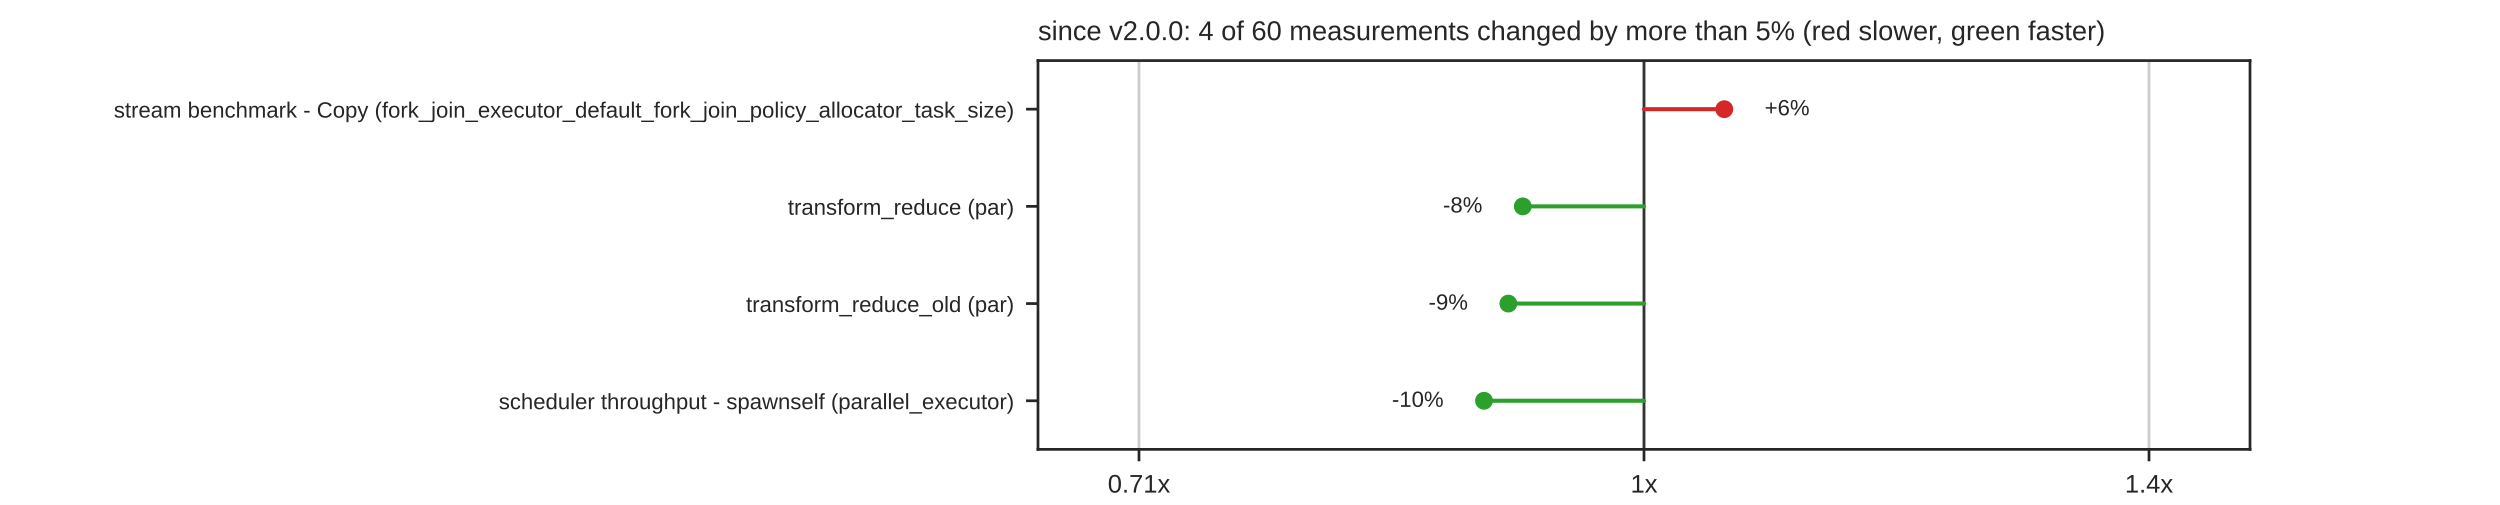
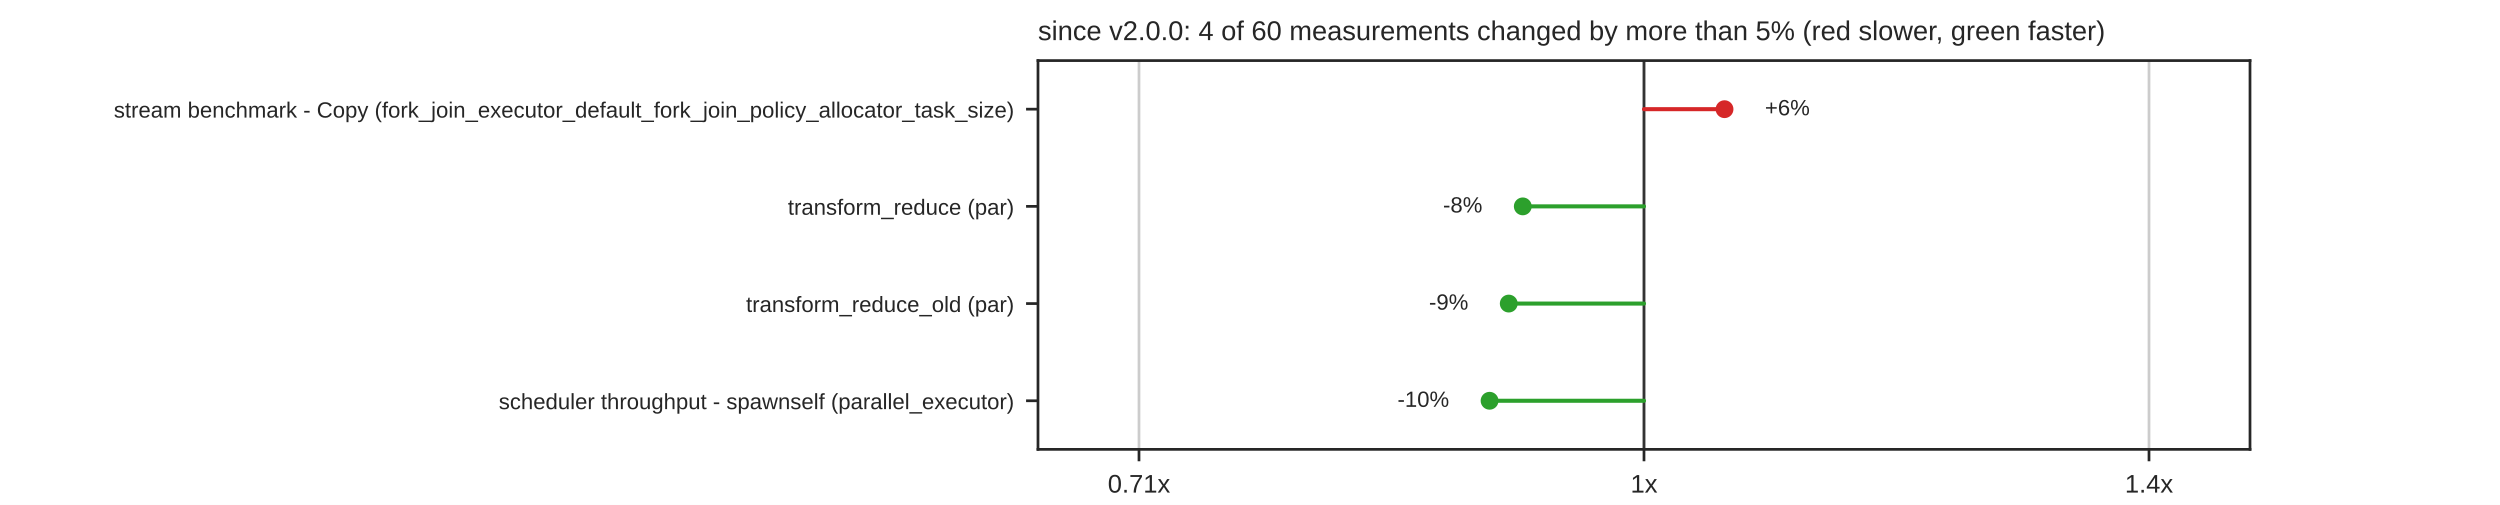
<svg xmlns="http://www.w3.org/2000/svg" xmlns:xlink="http://www.w3.org/1999/xlink" width="734.4pt" height="148.32pt" viewBox="0 0 734.4 148.32" version="1.1">
  <defs>
    <style type="text/css">*{stroke-linejoin: round; stroke-linecap: butt}</style>
  </defs>
  <g id="figure_1">
    <g id="patch_1">
      <path d="M 0 148.32  L 734.4 148.32  L 734.4 0  L 0 0  z " style="fill: #ffffff" />
    </g>
    <g id="axes_1">
      <g id="patch_2">
        <path d="M 304.92 132.005  L 660.96 132.005  L 660.96 17.798  L 304.92 17.798  z " style="fill: #ffffff" />
      </g>
      <g id="matplotlib.axis_1">
        <g id="xtick_1">
          <g id="line2d_1">
            <path d="M 334.59 132.005  L 334.59 17.798  " clip-path="url(#p85da25dd6e)" style="fill: none; stroke: #cccccc; stroke-width: 0.8; stroke-linecap: round" />
          </g>
          <g id="line2d_2">
            <defs>
              <path id="mdfc5214045" d="M 0 0  L 0 3.5  " style="stroke: #262626; stroke-width: 0.8" />
            </defs>
            <g>
              <use xlink:href="#mdfc5214045" x="334.59" y="132.005" style="fill: #262626; stroke: #262626; stroke-width: 0.8" />
            </g>
          </g>
          <g id="text_1">
            <text style="fill: #262626; font: 7.5px 'Arial', 'DejaVu Sans', 'Liberation Sans', 'Bitstream Vera Sans', sans-serif; text-anchor: middle" x="334.59" y="144.704" transform="rotate(-0 334.59 144.7036)">0.71x</text>
          </g>
        </g>
        <g id="xtick_2">
          <g id="line2d_3">
            <path d="M 482.94 132.005  L 482.94 17.798  " clip-path="url(#p85da25dd6e)" style="fill: none; stroke: #cccccc; stroke-width: 0.8; stroke-linecap: round" />
          </g>
          <g id="line2d_4">
            <g>
              <use xlink:href="#mdfc5214045" x="482.94" y="132.005" style="fill: #262626; stroke: #262626; stroke-width: 0.8" />
            </g>
          </g>
          <g id="text_2">
            <text style="fill: #262626; font: 7.5px 'Arial', 'DejaVu Sans', 'Liberation Sans', 'Bitstream Vera Sans', sans-serif; text-anchor: middle" x="482.94" y="144.704" transform="rotate(-0 482.94 144.7036)">1x</text>
          </g>
        </g>
        <g id="xtick_3">
          <g id="line2d_5">
            <path d="M 631.29 132.005  L 631.29 17.798  " clip-path="url(#p85da25dd6e)" style="fill: none; stroke: #cccccc; stroke-width: 0.8; stroke-linecap: round" />
          </g>
          <g id="line2d_6">
            <g>
              <use xlink:href="#mdfc5214045" x="631.29" y="132.005" style="fill: #262626; stroke: #262626; stroke-width: 0.8" />
            </g>
          </g>
          <g id="text_3">
            <text style="fill: #262626; font: 7.5px 'Arial', 'DejaVu Sans', 'Liberation Sans', 'Bitstream Vera Sans', sans-serif; text-anchor: middle" x="631.29" y="144.704" transform="rotate(-0 631.29 144.7036)">1.4x</text>
          </g>
        </g>
      </g>
      <g id="matplotlib.axis_2">
        <g id="ytick_1">
          <g id="line2d_7">
            <defs>
              <path id="m414165cd4d" d="M 0 0  L -3.5 0  " style="stroke: #262626; stroke-width: 0.8" />
            </defs>
            <g>
              <use xlink:href="#m414165cd4d" x="304.92" y="32.074" style="fill: #262626; stroke: #262626; stroke-width: 0.8" />
            </g>
          </g>
          <g id="text_4">
            <text style="fill: #262626; font: 6.5px 'Arial', 'DejaVu Sans', 'Liberation Sans', 'Bitstream Vera Sans', sans-serif; text-anchor: end" x="297.92" y="34.544" transform="rotate(-0 297.92 34.54369)">stream benchmark - Copy (fork_join_executor_default_fork_join_policy_allocator_task_size)</text>
          </g>
        </g>
        <g id="ytick_2">
          <g id="line2d_8">
            <g>
              <use xlink:href="#m414165cd4d" x="304.92" y="60.626" style="fill: #262626; stroke: #262626; stroke-width: 0.8" />
            </g>
          </g>
          <g id="text_5">
            <text style="fill: #262626; font: 6.5px 'Arial', 'DejaVu Sans', 'Liberation Sans', 'Bitstream Vera Sans', sans-serif; text-anchor: end" x="297.92" y="63.095" transform="rotate(-0 297.92 63.09529)">transform_reduce (par)</text>
          </g>
        </g>
        <g id="ytick_3">
          <g id="line2d_9">
            <g>
              <use xlink:href="#m414165cd4d" x="304.92" y="89.177" style="fill: #262626; stroke: #262626; stroke-width: 0.8" />
            </g>
          </g>
          <g id="text_6">
            <text style="fill: #262626; font: 6.5px 'Arial', 'DejaVu Sans', 'Liberation Sans', 'Bitstream Vera Sans', sans-serif; text-anchor: end" x="297.92" y="91.647" transform="rotate(-0 297.92 91.64689)">transform_reduce_old (par)</text>
          </g>
        </g>
        <g id="ytick_4">
          <g id="line2d_10">
            <g>
              <use xlink:href="#m414165cd4d" x="304.92" y="117.729" style="fill: #262626; stroke: #262626; stroke-width: 0.8" />
            </g>
          </g>
          <g id="text_7">
            <text style="fill: #262626; font: 6.5px 'Arial', 'DejaVu Sans', 'Liberation Sans', 'Bitstream Vera Sans', sans-serif; text-anchor: end" x="297.92" y="120.198" transform="rotate(-0 297.92 120.1985)">scheduler throughput - spawnself (parallel_executor)</text>
          </g>
        </g>
      </g>
      <g id="line2d_11">
        <path d="M 482.94 132.005  L 482.94 17.798  " clip-path="url(#p85da25dd6e)" style="fill: none; stroke: #333333; stroke-width: 0.8; stroke-linecap: round" />
      </g>
      <g id="line2d_12">
-         <path d="M 482.94 32.074  L 506.525 32.074  " clip-path="url(#p85da25dd6e)" style="fill: none; stroke: #d62728; stroke-width: 1.2; stroke-linecap: round" />
+         <path d="M 482.94 32.074  L 506.596 32.074  " clip-path="url(#p85da25dd6e)" style="fill: none; stroke: #d62728; stroke-width: 1.2; stroke-linecap: round" />
      </g>
      <g id="line2d_13">
        <path d="M 482.94 60.626  L 447.333 60.626  " clip-path="url(#p85da25dd6e)" style="fill: none; stroke: #2ca02c; stroke-width: 1.2; stroke-linecap: round" />
      </g>
      <g id="line2d_14">
-         <path d="M 482.94 89.177  L 443.094 89.177  " clip-path="url(#p85da25dd6e)" style="fill: none; stroke: #2ca02c; stroke-width: 1.2; stroke-linecap: round" />
+         <path d="M 482.94 89.177  L 443.212 89.177  " clip-path="url(#p85da25dd6e)" style="fill: none; stroke: #2ca02c; stroke-width: 1.2; stroke-linecap: round" />
      </g>
      <g id="line2d_15">
-         <path d="M 482.94 117.729  L 435.943 117.729  " clip-path="url(#p85da25dd6e)" style="fill: none; stroke: #2ca02c; stroke-width: 1.2; stroke-linecap: round" />
+         <path d="M 482.94 117.729  L 437.577 117.729  " clip-path="url(#p85da25dd6e)" style="fill: none; stroke: #2ca02c; stroke-width: 1.2; stroke-linecap: round" />
      </g>
      <g id="patch_3">
        <path d="M 304.92 132.005  L 304.92 17.798  " style="fill: none; stroke: #262626; stroke-width: 0.8; stroke-linejoin: miter; stroke-linecap: square" />
      </g>
      <g id="patch_4">
        <path d="M 660.96 132.005  L 660.96 17.798  " style="fill: none; stroke: #262626; stroke-width: 0.8; stroke-linejoin: miter; stroke-linecap: square" />
      </g>
      <g id="patch_5">
        <path d="M 304.92 132.005  L 660.96 132.005  " style="fill: none; stroke: #262626; stroke-width: 0.8; stroke-linejoin: miter; stroke-linecap: square" />
      </g>
      <g id="patch_6">
        <path d="M 304.92 17.798  L 660.96 17.798  " style="fill: none; stroke: #262626; stroke-width: 0.8; stroke-linejoin: miter; stroke-linecap: square" />
      </g>
      <g id="PathCollection_1">
        <defs>
          <path id="m8968767a60" d="M 0 2.121  C 0.563 2.121 1.102 1.898 1.5 1.5  C 1.898 1.102 2.121 0.563 2.121 0  C 2.121 -0.563 1.898 -1.102 1.5 -1.5  C 1.102 -1.898 0.563 -2.121 0 -2.121  C -0.563 -2.121 -1.102 -1.898 -1.5 -1.5  C -1.898 -1.102 -2.121 -0.563 -2.121 0  C -2.121 0.563 -1.898 1.102 -1.5 1.5  C -1.102 1.898 -0.563 2.121 0 2.121  z " style="stroke: #d62728" />
        </defs>
        <g clip-path="url(#p85da25dd6e)">
-           <use xlink:href="#m8968767a60" x="506.525" y="32.074" style="fill: #d62728; stroke: #d62728" />
+           <use xlink:href="#m8968767a60" x="506.596" y="32.074" style="fill: #d62728; stroke: #d62728" />
        </g>
      </g>
      <g id="text_8">
-         <text style="fill: #262626; font: 6.5px 'Arial', 'DejaVu Sans', 'Liberation Sans', 'Bitstream Vera Sans', sans-serif; text-anchor: start" x="518.393" y="33.868" transform="rotate(-0 518.3925 33.86779)">+6%</text>
+         <text style="fill: #262626; font: 6.5px 'Arial', 'DejaVu Sans', 'Liberation Sans', 'Bitstream Vera Sans', sans-serif; text-anchor: start" x="518.464" y="33.868" transform="rotate(-0 518.4637 33.86779)">+6%</text>
      </g>
      <g id="PathCollection_2">
        <defs>
          <path id="m7978cd0e5a" d="M 0 2.121  C 0.563 2.121 1.102 1.898 1.5 1.5  C 1.898 1.102 2.121 0.563 2.121 0  C 2.121 -0.563 1.898 -1.102 1.5 -1.5  C 1.102 -1.898 0.563 -2.121 0 -2.121  C -0.563 -2.121 -1.102 -1.898 -1.5 -1.5  C -1.898 -1.102 -2.121 -0.563 -2.121 0  C -2.121 0.563 -1.898 1.102 -1.5 1.5  C -1.102 1.898 -0.563 2.121 0 2.121  z " style="stroke: #2ca02c" />
        </defs>
        <g clip-path="url(#p85da25dd6e)">
          <use xlink:href="#m7978cd0e5a" x="447.333" y="60.626" style="fill: #2ca02c; stroke: #2ca02c" />
        </g>
      </g>
      <g id="text_9">
        <text style="fill: #262626; font: 6.5px 'Arial', 'DejaVu Sans', 'Liberation Sans', 'Bitstream Vera Sans', sans-serif; text-anchor: end" x="435.465" y="62.419" transform="rotate(-0 435.4649 62.41939)">-8%</text>
      </g>
      <g id="PathCollection_3">
        <g clip-path="url(#p85da25dd6e)">
-           <use xlink:href="#m7978cd0e5a" x="443.094" y="89.177" style="fill: #2ca02c; stroke: #2ca02c" />
+           <use xlink:href="#m7978cd0e5a" x="443.212" y="89.177" style="fill: #2ca02c; stroke: #2ca02c" />
        </g>
      </g>
      <g id="text_10">
-         <text style="fill: #262626; font: 6.5px 'Arial', 'DejaVu Sans', 'Liberation Sans', 'Bitstream Vera Sans', sans-serif; text-anchor: end" x="431.226" y="90.971" transform="rotate(-0 431.2261 90.97099)">-9%</text>
+         <text style="fill: #262626; font: 6.5px 'Arial', 'DejaVu Sans', 'Liberation Sans', 'Bitstream Vera Sans', sans-serif; text-anchor: end" x="431.344" y="90.971" transform="rotate(-0 431.3444 90.97099)">-9%</text>
      </g>
      <g id="PathCollection_4">
        <g clip-path="url(#p85da25dd6e)">
-           <use xlink:href="#m7978cd0e5a" x="435.943" y="117.729" style="fill: #2ca02c; stroke: #2ca02c" />
+           <use xlink:href="#m7978cd0e5a" x="437.577" y="117.729" style="fill: #2ca02c; stroke: #2ca02c" />
        </g>
      </g>
      <g id="text_11">
-         <text style="fill: #262626; font: 6.5px 'Arial', 'DejaVu Sans', 'Liberation Sans', 'Bitstream Vera Sans', sans-serif; text-anchor: end" x="424.075" y="119.523" transform="rotate(-0 424.075 119.5226)">-10%</text>
+         <text style="fill: #262626; font: 6.5px 'Arial', 'DejaVu Sans', 'Liberation Sans', 'Bitstream Vera Sans', sans-serif; text-anchor: end" x="425.709" y="119.523" transform="rotate(-0 425.709 119.5226)">-10%</text>
      </g>
      <g id="text_12">
        <text style="fill: #262626; font: 8px 'Arial', 'DejaVu Sans', 'Liberation Sans', 'Bitstream Vera Sans', sans-serif; text-anchor: start" x="304.92" y="11.798" transform="rotate(-0 304.92 11.7984)">since v2.0.0: 4 of 60 measurements changed by more than 5% (red slower, green faster)</text>
      </g>
    </g>
  </g>
  <defs>
    <clipPath id="p85da25dd6e">
      <rect x="304.92" y="17.798" width="356.04" height="114.206" />
    </clipPath>
  </defs>
</svg>
